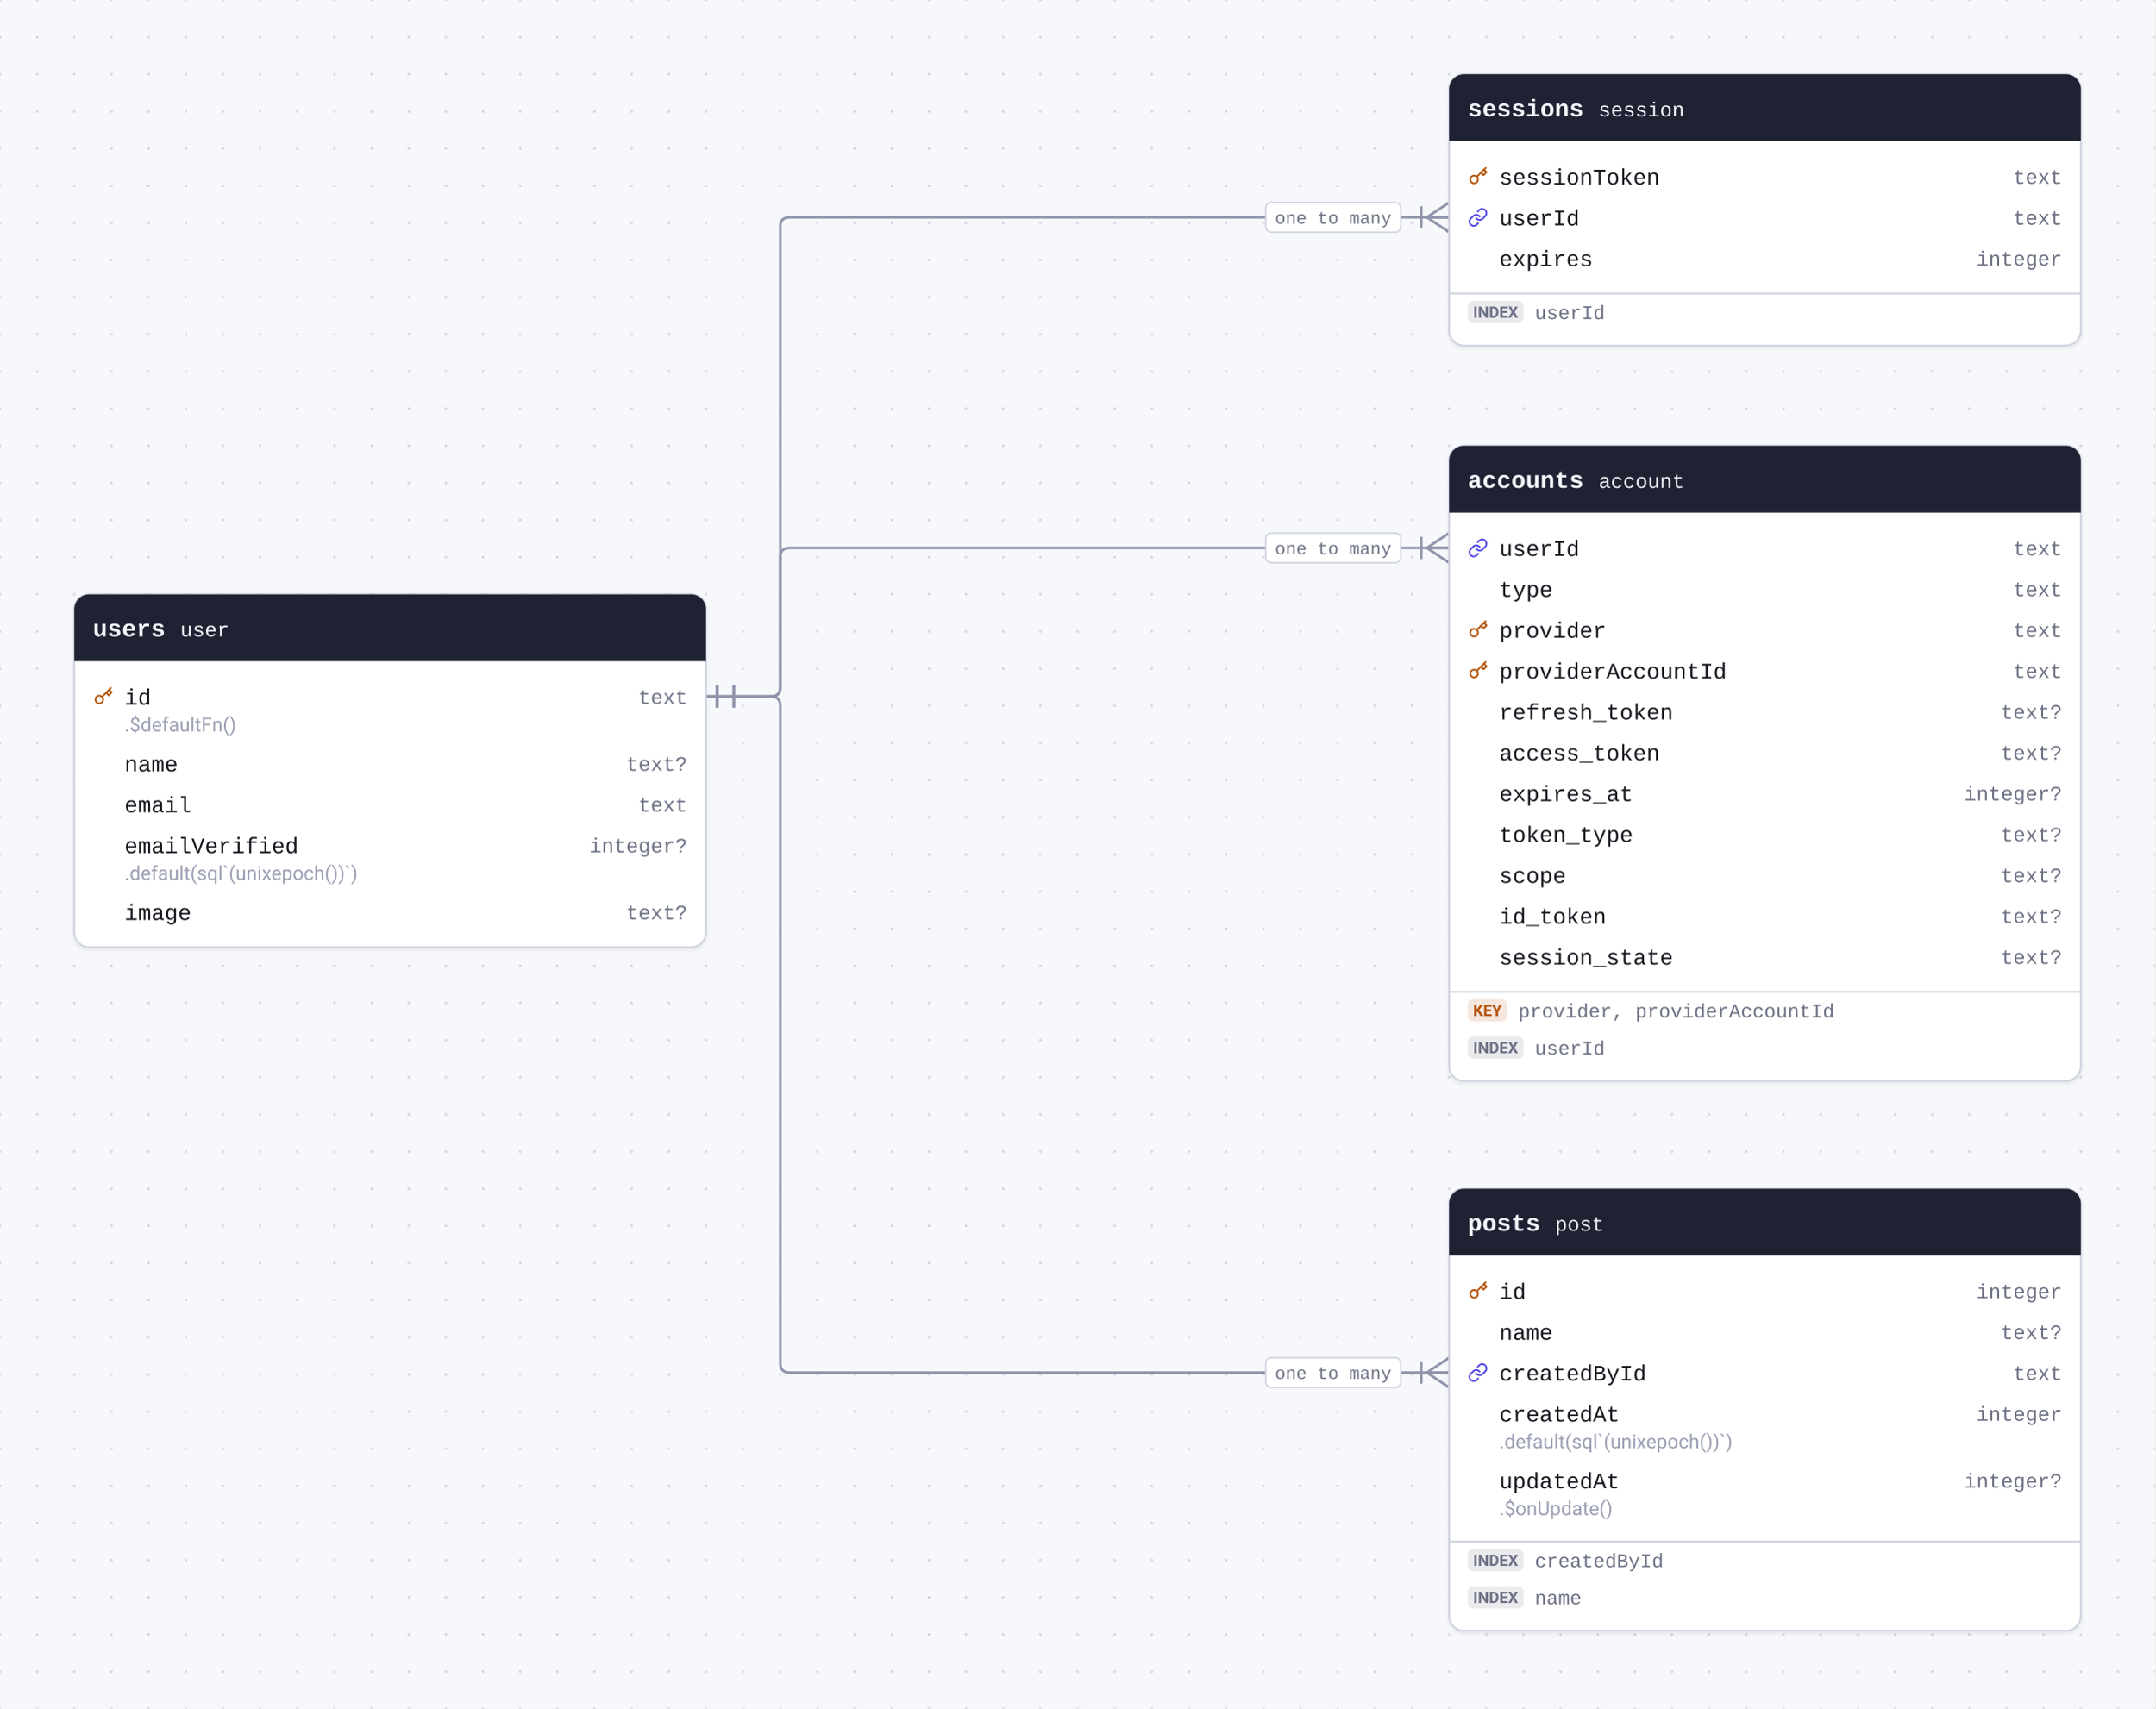
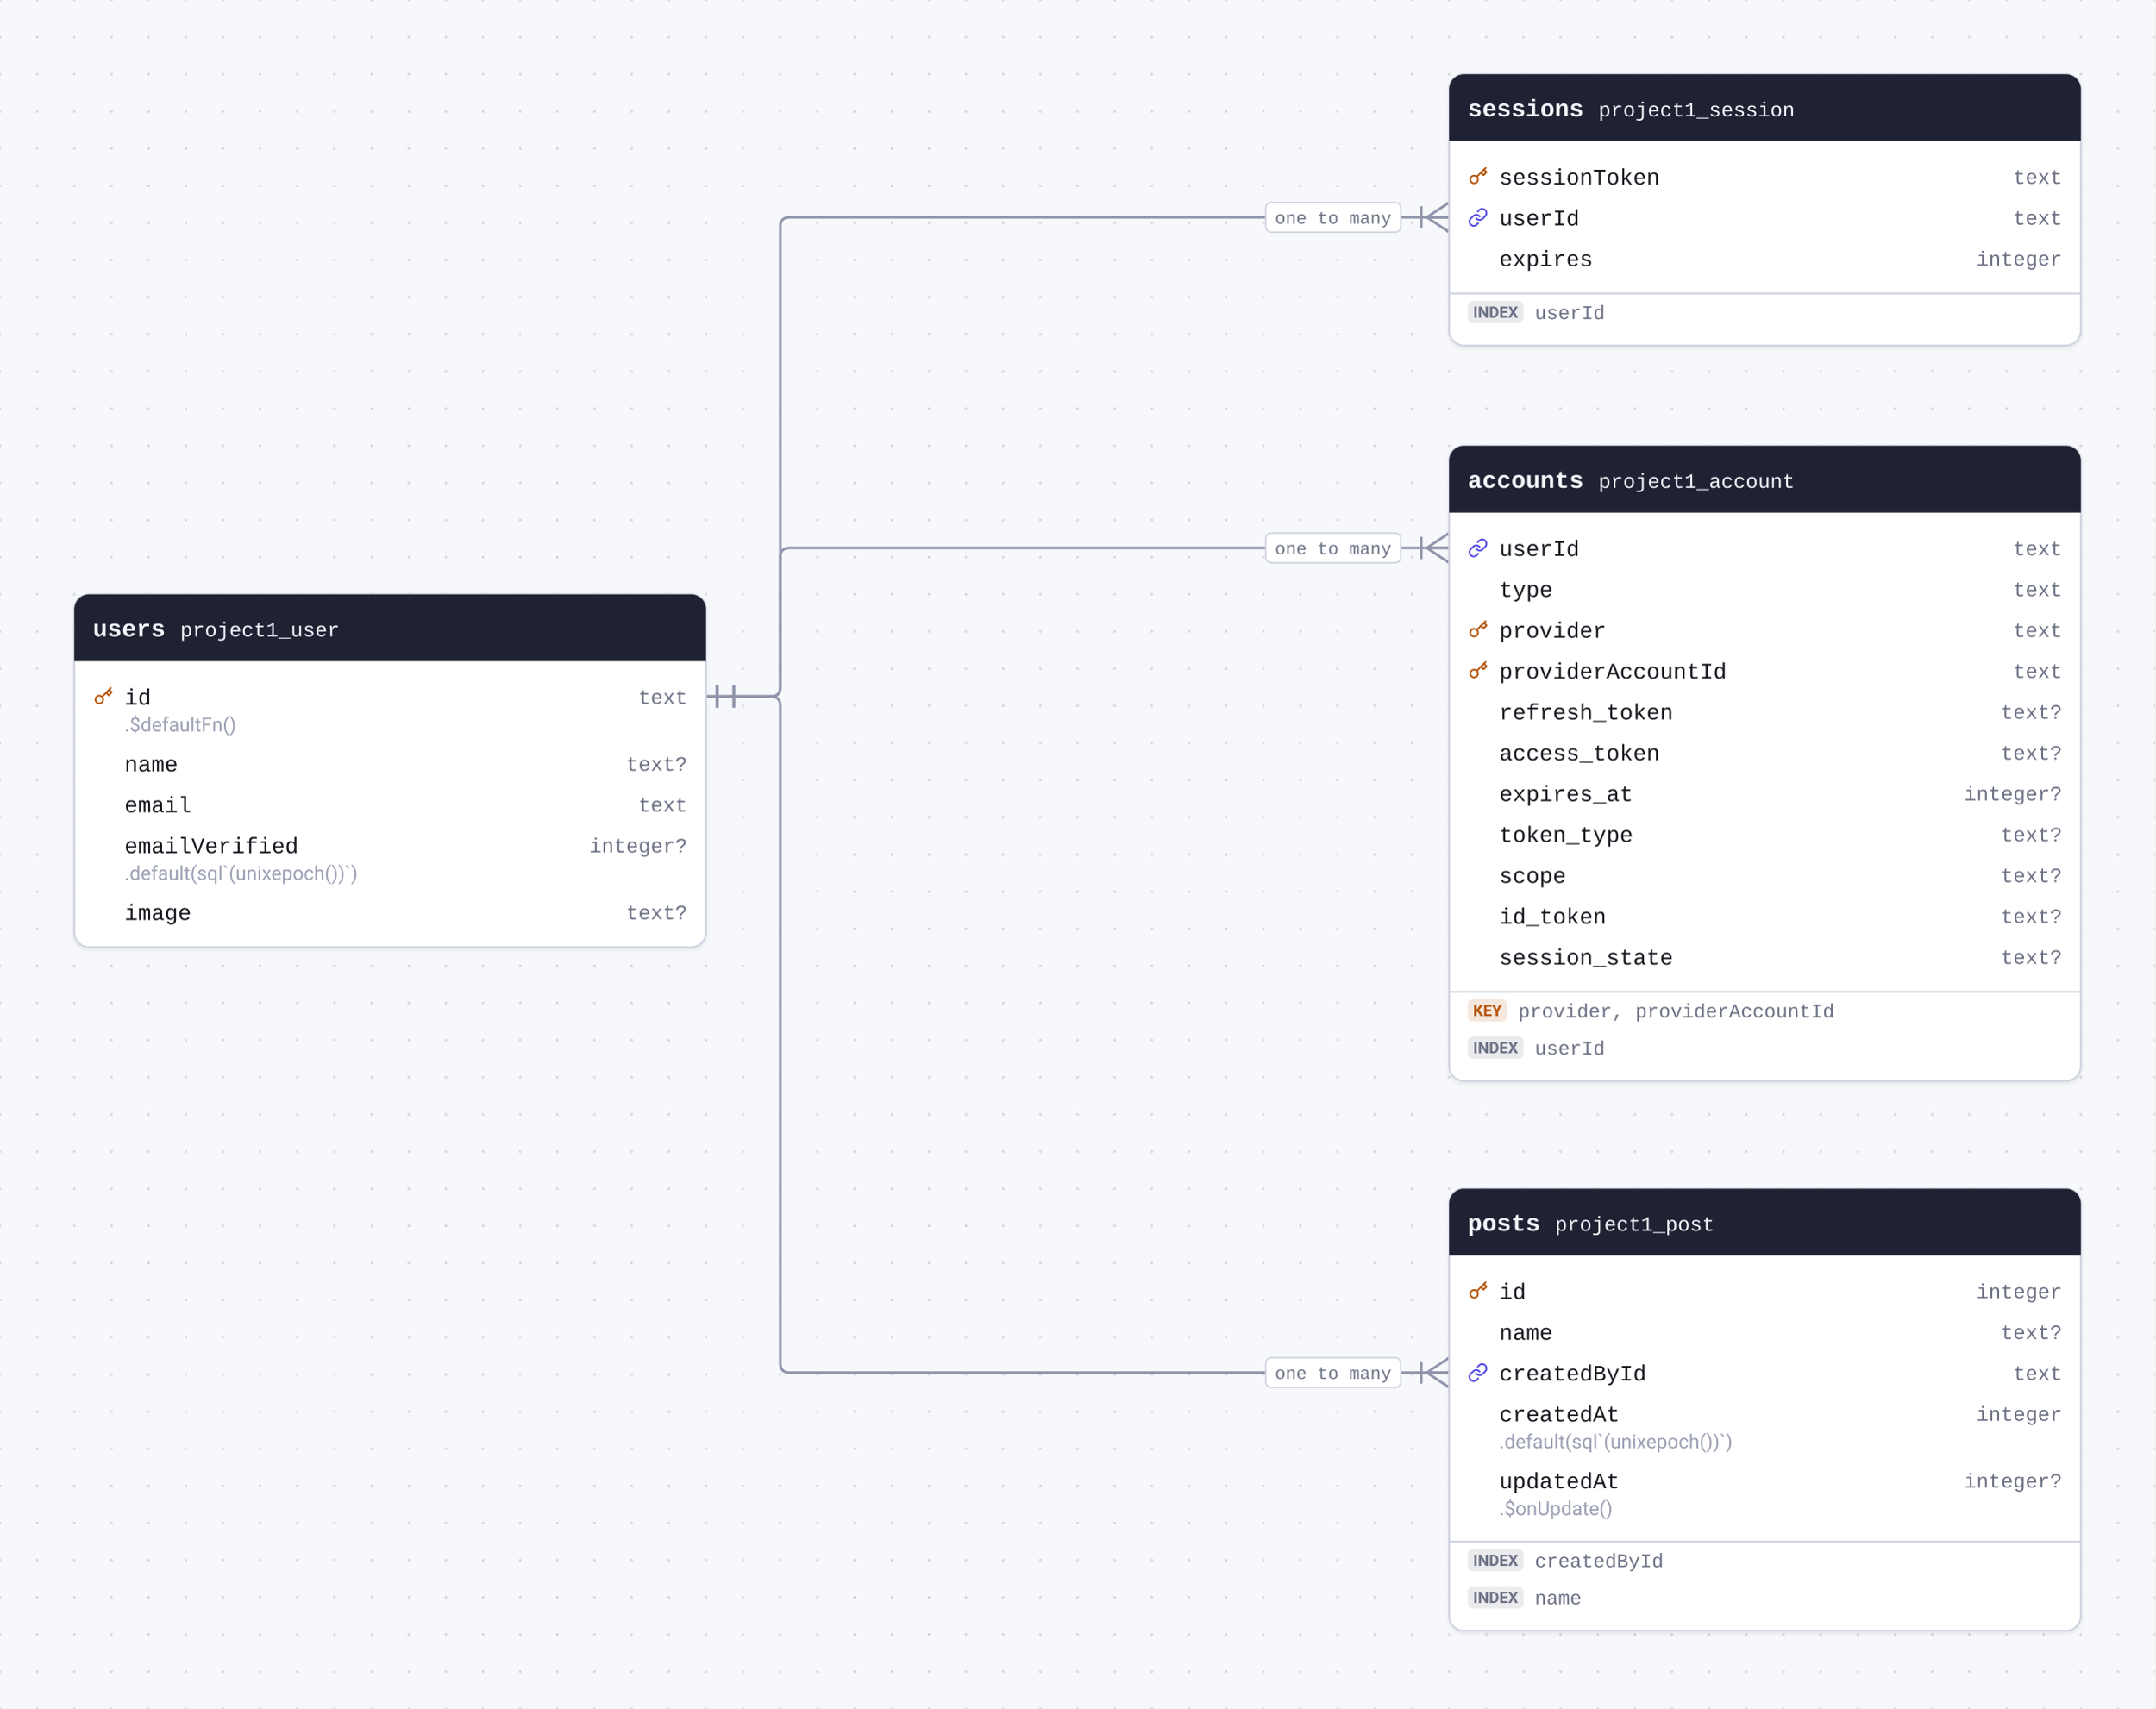
<svg xmlns="http://www.w3.org/2000/svg" width="1160" height="920" viewBox="0 0 1160 920">
  <defs>
    <pattern id="dots" x="-0.7" y="-0.7" width="20" height="20" patternUnits="userSpaceOnUse">
      <circle cx="0.7" cy="0.7" r="0.7" fill="#d4d4dc" />
    </pattern>
    <filter id="node-shadow" x="-5%" y="-5%" width="110%" height="115%">
      <feDropShadow dx="0" dy="1" stdDeviation="1" flood-color="#000000" flood-opacity="0.08" />
    </filter>
  </defs>
  <rect x="0" y="0" width="1160" height="920" fill="#f7f8fb" />
  <rect x="0" y="0" width="1160" height="920" fill="url(#dots)" />
  <g class="relation-edge">
    <path d="M380 375L400 375L 415,375Q 420,375 420,380L 420,734Q 420,739 425,739L760 739L780 739" fill="none" stroke="#9095ab" stroke-width="1.4" />
    <g transform="translate(380 375) scale(-1 1)" fill="none" stroke="#9095ab" stroke-width="1.4">
      <path d="M-6 -6 L-6 6" />
      <path d="M-15 -6 L-15 6" />
    </g>
    <g transform="translate(780 739)" fill="none" stroke="#9095ab" stroke-width="1.4">
      <path d="M0 -8 L-12 0 L0 8 M-12 0 L0 0" />
      <path d="M-15 -6 L-15 6" />
    </g>
  </g>
  <g class="relation-edge">
    <path d="M380 375L400 375L 415,375Q 420,375 420,370L 420,300Q 420,295 425,295L760 295L780 295" fill="none" stroke="#9095ab" stroke-width="1.4" />
    <g transform="translate(380 375) scale(-1 1)" fill="none" stroke="#9095ab" stroke-width="1.4">
      <path d="M-6 -6 L-6 6" />
      <path d="M-15 -6 L-15 6" />
    </g>
    <g transform="translate(780 295)" fill="none" stroke="#9095ab" stroke-width="1.4">
      <path d="M0 -8 L-12 0 L0 8 M-12 0 L0 0" />
      <path d="M-15 -6 L-15 6" />
    </g>
  </g>
  <g class="relation-edge">
    <path d="M380 375L400 375L 415,375Q 420,375 420,370L 420,122Q 420,117 425,117L760 117L780 117" fill="none" stroke="#9095ab" stroke-width="1.4" />
    <g transform="translate(380 375) scale(-1 1)" fill="none" stroke="#9095ab" stroke-width="1.4">
      <path d="M-6 -6 L-6 6" />
      <path d="M-15 -6 L-15 6" />
    </g>
    <g transform="translate(780 117)" fill="none" stroke="#9095ab" stroke-width="1.4">
      <path d="M0 -8 L-12 0 L0 8 M-12 0 L0 0" />
      <path d="M-15 -6 L-15 6" />
    </g>
  </g>
  <g class="model-node">
    <clipPath id="node-clip-0">
      <rect x="780" y="640" width="340" height="238" rx="8" />
    </clipPath>
    <rect x="780" y="640" width="340" height="238" rx="8" fill="#ffffff" stroke="#cfd3e0" filter="url(#node-shadow)" />
    <rect x="780" y="640" width="340" height="36" fill="#1f2233" clip-path="url(#node-clip-0)" />
-     <text x="790" y="662.68" font-family="ui-monospace, SF Mono, Menlo, Consolas, Liberation Mono, DejaVu Sans Mono, monospace" font-size="13" font-weight="700" fill="#f4f5fa">posts<tspan dx="8" font-size="11" font-weight="400" opacity="0.6">post</tspan>
+     <text x="790" y="662.68" font-family="ui-monospace, SF Mono, Menlo, Consolas, Liberation Mono, DejaVu Sans Mono, monospace" font-size="13" font-weight="700" fill="#f4f5fa">posts<tspan dx="8" font-size="11" font-weight="400" opacity="0.6">project1_post</tspan>
    </text>
    <g transform="translate(790 689.5) scale(0.46)" fill="none" stroke="#b45309" stroke-width="2" stroke-linecap="round" stroke-linejoin="round">
      <circle cx="7.5" cy="15.5" r="4.5" />
      <path d="m21 2-9.6 9.6" />
      <path d="m15.5 7.5 3 3L22 7l-3-3" />
    </g>
    <text x="807" y="699.32" font-family="ui-monospace, SF Mono, Menlo, Consolas, Liberation Mono, DejaVu Sans Mono, monospace" font-size="12" fill="#16181f">id</text>
    <text x="1110" y="698.96" font-family="ui-monospace, SF Mono, Menlo, Consolas, Liberation Mono, DejaVu Sans Mono, monospace" font-size="11" text-anchor="end" fill="#6b7084">integer</text>
    <text x="807" y="721.32" font-family="ui-monospace, SF Mono, Menlo, Consolas, Liberation Mono, DejaVu Sans Mono, monospace" font-size="12" fill="#16181f">name</text>
    <text x="1110" y="720.96" font-family="ui-monospace, SF Mono, Menlo, Consolas, Liberation Mono, DejaVu Sans Mono, monospace" font-size="11" text-anchor="end" fill="#6b7084">text?</text>
    <g transform="translate(790 733.5) scale(0.46)" fill="none" stroke="#4f46e5" stroke-width="2" stroke-linecap="round" stroke-linejoin="round">
      <path d="M10 13a5 5 0 0 0 7.54.54l3-3a5 5 0 0 0-7.07-7.07l-1.72 1.71" />
      <path d="M14 11a5 5 0 0 0-7.54-.54l-3 3a5 5 0 0 0 7.07 7.07l1.71-1.71" />
    </g>
    <text x="807" y="743.32" font-family="ui-monospace, SF Mono, Menlo, Consolas, Liberation Mono, DejaVu Sans Mono, monospace" font-size="12" fill="#16181f">createdById</text>
    <text x="1110" y="742.96" font-family="ui-monospace, SF Mono, Menlo, Consolas, Liberation Mono, DejaVu Sans Mono, monospace" font-size="11" text-anchor="end" fill="#6b7084">text</text>
    <text x="807" y="765.32" font-family="ui-monospace, SF Mono, Menlo, Consolas, Liberation Mono, DejaVu Sans Mono, monospace" font-size="12" fill="#16181f">createdAt</text>
    <text x="1110" y="764.96" font-family="ui-monospace, SF Mono, Menlo, Consolas, Liberation Mono, DejaVu Sans Mono, monospace" font-size="11" text-anchor="end" fill="#6b7084">integer</text>
    <text x="807" y="779.78" font-family="ui-sans-serif, -apple-system, Segoe UI, Roboto, Helvetica Neue, Arial, DejaVu Sans, sans-serif" font-size="10.5" fill="#9a9fb3">.default(sql`(unixepoch())`)</text>
    <text x="807" y="801.32" font-family="ui-monospace, SF Mono, Menlo, Consolas, Liberation Mono, DejaVu Sans Mono, monospace" font-size="12" fill="#16181f">updatedAt</text>
    <text x="1110" y="800.96" font-family="ui-monospace, SF Mono, Menlo, Consolas, Liberation Mono, DejaVu Sans Mono, monospace" font-size="11" text-anchor="end" fill="#6b7084">integer?</text>
    <text x="807" y="815.78" font-family="ui-sans-serif, -apple-system, Segoe UI, Roboto, Helvetica Neue, Arial, DejaVu Sans, sans-serif" font-size="10.5" fill="#9a9fb3">.$onUpdate()</text>
    <path d="M780 830H1120" stroke="#cfd3e0" stroke-width="1" />
    <rect x="790" y="834" width="30.1" height="12" rx="3" fill="#6b7084" fill-opacity="0.14" />
    <text x="805.05" y="843.06" font-family="ui-sans-serif, -apple-system, Segoe UI, Roboto, Helvetica Neue, Arial, DejaVu Sans, sans-serif" font-size="8.5" font-weight="600" text-anchor="middle" fill="#6b7084">INDEX</text>
    <text x="826.1" y="843.78" font-family="ui-monospace, SF Mono, Menlo, Consolas, Liberation Mono, DejaVu Sans Mono, monospace" font-size="10.5" fill="#6b7084">createdById</text>
    <rect x="790" y="854" width="30.1" height="12" rx="3" fill="#6b7084" fill-opacity="0.14" />
    <text x="805.05" y="863.06" font-family="ui-sans-serif, -apple-system, Segoe UI, Roboto, Helvetica Neue, Arial, DejaVu Sans, sans-serif" font-size="8.5" font-weight="600" text-anchor="middle" fill="#6b7084">INDEX</text>
    <text x="826.1" y="863.78" font-family="ui-monospace, SF Mono, Menlo, Consolas, Liberation Mono, DejaVu Sans Mono, monospace" font-size="10.5" fill="#6b7084">name</text>
  </g>
  <g class="model-node">
    <clipPath id="node-clip-1">
      <rect x="40" y="320" width="340" height="190" rx="8" />
    </clipPath>
    <rect x="40" y="320" width="340" height="190" rx="8" fill="#ffffff" stroke="#cfd3e0" filter="url(#node-shadow)" />
    <rect x="40" y="320" width="340" height="36" fill="#1f2233" clip-path="url(#node-clip-1)" />
-     <text x="50" y="342.68" font-family="ui-monospace, SF Mono, Menlo, Consolas, Liberation Mono, DejaVu Sans Mono, monospace" font-size="13" font-weight="700" fill="#f4f5fa">users<tspan dx="8" font-size="11" font-weight="400" opacity="0.6">user</tspan>
+     <text x="50" y="342.68" font-family="ui-monospace, SF Mono, Menlo, Consolas, Liberation Mono, DejaVu Sans Mono, monospace" font-size="13" font-weight="700" fill="#f4f5fa">users<tspan dx="8" font-size="11" font-weight="400" opacity="0.6">project1_user</tspan>
    </text>
    <g transform="translate(50 369.5) scale(0.46)" fill="none" stroke="#b45309" stroke-width="2" stroke-linecap="round" stroke-linejoin="round">
      <circle cx="7.5" cy="15.5" r="4.5" />
      <path d="m21 2-9.6 9.6" />
      <path d="m15.5 7.5 3 3L22 7l-3-3" />
    </g>
    <text x="67" y="379.32" font-family="ui-monospace, SF Mono, Menlo, Consolas, Liberation Mono, DejaVu Sans Mono, monospace" font-size="12" fill="#16181f">id</text>
    <text x="370" y="378.96" font-family="ui-monospace, SF Mono, Menlo, Consolas, Liberation Mono, DejaVu Sans Mono, monospace" font-size="11" text-anchor="end" fill="#6b7084">text</text>
    <text x="67" y="393.78" font-family="ui-sans-serif, -apple-system, Segoe UI, Roboto, Helvetica Neue, Arial, DejaVu Sans, sans-serif" font-size="10.5" fill="#9a9fb3">.$defaultFn()</text>
    <text x="67" y="415.32" font-family="ui-monospace, SF Mono, Menlo, Consolas, Liberation Mono, DejaVu Sans Mono, monospace" font-size="12" fill="#16181f">name</text>
    <text x="370" y="414.96" font-family="ui-monospace, SF Mono, Menlo, Consolas, Liberation Mono, DejaVu Sans Mono, monospace" font-size="11" text-anchor="end" fill="#6b7084">text?</text>
    <text x="67" y="437.32" font-family="ui-monospace, SF Mono, Menlo, Consolas, Liberation Mono, DejaVu Sans Mono, monospace" font-size="12" fill="#16181f">email</text>
    <text x="370" y="436.96" font-family="ui-monospace, SF Mono, Menlo, Consolas, Liberation Mono, DejaVu Sans Mono, monospace" font-size="11" text-anchor="end" fill="#6b7084">text</text>
    <text x="67" y="459.32" font-family="ui-monospace, SF Mono, Menlo, Consolas, Liberation Mono, DejaVu Sans Mono, monospace" font-size="12" fill="#16181f">emailVerified</text>
    <text x="370" y="458.96" font-family="ui-monospace, SF Mono, Menlo, Consolas, Liberation Mono, DejaVu Sans Mono, monospace" font-size="11" text-anchor="end" fill="#6b7084">integer?</text>
    <text x="67" y="473.78" font-family="ui-sans-serif, -apple-system, Segoe UI, Roboto, Helvetica Neue, Arial, DejaVu Sans, sans-serif" font-size="10.5" fill="#9a9fb3">.default(sql`(unixepoch())`)</text>
    <text x="67" y="495.32" font-family="ui-monospace, SF Mono, Menlo, Consolas, Liberation Mono, DejaVu Sans Mono, monospace" font-size="12" fill="#16181f">image</text>
    <text x="370" y="494.96" font-family="ui-monospace, SF Mono, Menlo, Consolas, Liberation Mono, DejaVu Sans Mono, monospace" font-size="11" text-anchor="end" fill="#6b7084">text?</text>
  </g>
  <g class="model-node">
    <clipPath id="node-clip-2">
      <rect x="780" y="240" width="340" height="342" rx="8" />
    </clipPath>
    <rect x="780" y="240" width="340" height="342" rx="8" fill="#ffffff" stroke="#cfd3e0" filter="url(#node-shadow)" />
    <rect x="780" y="240" width="340" height="36" fill="#1f2233" clip-path="url(#node-clip-2)" />
-     <text x="790" y="262.68" font-family="ui-monospace, SF Mono, Menlo, Consolas, Liberation Mono, DejaVu Sans Mono, monospace" font-size="13" font-weight="700" fill="#f4f5fa">accounts<tspan dx="8" font-size="11" font-weight="400" opacity="0.6">account</tspan>
+     <text x="790" y="262.68" font-family="ui-monospace, SF Mono, Menlo, Consolas, Liberation Mono, DejaVu Sans Mono, monospace" font-size="13" font-weight="700" fill="#f4f5fa">accounts<tspan dx="8" font-size="11" font-weight="400" opacity="0.6">project1_account</tspan>
    </text>
    <g transform="translate(790 289.5) scale(0.46)" fill="none" stroke="#4f46e5" stroke-width="2" stroke-linecap="round" stroke-linejoin="round">
      <path d="M10 13a5 5 0 0 0 7.54.54l3-3a5 5 0 0 0-7.07-7.07l-1.72 1.71" />
      <path d="M14 11a5 5 0 0 0-7.54-.54l-3 3a5 5 0 0 0 7.07 7.07l1.71-1.71" />
    </g>
    <text x="807" y="299.32" font-family="ui-monospace, SF Mono, Menlo, Consolas, Liberation Mono, DejaVu Sans Mono, monospace" font-size="12" fill="#16181f">userId</text>
    <text x="1110" y="298.96" font-family="ui-monospace, SF Mono, Menlo, Consolas, Liberation Mono, DejaVu Sans Mono, monospace" font-size="11" text-anchor="end" fill="#6b7084">text</text>
    <text x="807" y="321.32" font-family="ui-monospace, SF Mono, Menlo, Consolas, Liberation Mono, DejaVu Sans Mono, monospace" font-size="12" fill="#16181f">type</text>
    <text x="1110" y="320.96" font-family="ui-monospace, SF Mono, Menlo, Consolas, Liberation Mono, DejaVu Sans Mono, monospace" font-size="11" text-anchor="end" fill="#6b7084">text</text>
    <g transform="translate(790 333.5) scale(0.46)" fill="none" stroke="#b45309" stroke-width="2" stroke-linecap="round" stroke-linejoin="round">
      <circle cx="7.5" cy="15.5" r="4.5" />
      <path d="m21 2-9.6 9.6" />
      <path d="m15.5 7.5 3 3L22 7l-3-3" />
    </g>
    <text x="807" y="343.32" font-family="ui-monospace, SF Mono, Menlo, Consolas, Liberation Mono, DejaVu Sans Mono, monospace" font-size="12" fill="#16181f">provider</text>
    <text x="1110" y="342.96" font-family="ui-monospace, SF Mono, Menlo, Consolas, Liberation Mono, DejaVu Sans Mono, monospace" font-size="11" text-anchor="end" fill="#6b7084">text</text>
    <g transform="translate(790 355.5) scale(0.46)" fill="none" stroke="#b45309" stroke-width="2" stroke-linecap="round" stroke-linejoin="round">
      <circle cx="7.5" cy="15.5" r="4.5" />
      <path d="m21 2-9.6 9.6" />
      <path d="m15.5 7.5 3 3L22 7l-3-3" />
    </g>
    <text x="807" y="365.32" font-family="ui-monospace, SF Mono, Menlo, Consolas, Liberation Mono, DejaVu Sans Mono, monospace" font-size="12" fill="#16181f">providerAccountId</text>
    <text x="1110" y="364.96" font-family="ui-monospace, SF Mono, Menlo, Consolas, Liberation Mono, DejaVu Sans Mono, monospace" font-size="11" text-anchor="end" fill="#6b7084">text</text>
    <text x="807" y="387.32" font-family="ui-monospace, SF Mono, Menlo, Consolas, Liberation Mono, DejaVu Sans Mono, monospace" font-size="12" fill="#16181f">refresh_token</text>
    <text x="1110" y="386.96" font-family="ui-monospace, SF Mono, Menlo, Consolas, Liberation Mono, DejaVu Sans Mono, monospace" font-size="11" text-anchor="end" fill="#6b7084">text?</text>
    <text x="807" y="409.32" font-family="ui-monospace, SF Mono, Menlo, Consolas, Liberation Mono, DejaVu Sans Mono, monospace" font-size="12" fill="#16181f">access_token</text>
    <text x="1110" y="408.96" font-family="ui-monospace, SF Mono, Menlo, Consolas, Liberation Mono, DejaVu Sans Mono, monospace" font-size="11" text-anchor="end" fill="#6b7084">text?</text>
    <text x="807" y="431.32" font-family="ui-monospace, SF Mono, Menlo, Consolas, Liberation Mono, DejaVu Sans Mono, monospace" font-size="12" fill="#16181f">expires_at</text>
    <text x="1110" y="430.96" font-family="ui-monospace, SF Mono, Menlo, Consolas, Liberation Mono, DejaVu Sans Mono, monospace" font-size="11" text-anchor="end" fill="#6b7084">integer?</text>
    <text x="807" y="453.32" font-family="ui-monospace, SF Mono, Menlo, Consolas, Liberation Mono, DejaVu Sans Mono, monospace" font-size="12" fill="#16181f">token_type</text>
    <text x="1110" y="452.96" font-family="ui-monospace, SF Mono, Menlo, Consolas, Liberation Mono, DejaVu Sans Mono, monospace" font-size="11" text-anchor="end" fill="#6b7084">text?</text>
    <text x="807" y="475.32" font-family="ui-monospace, SF Mono, Menlo, Consolas, Liberation Mono, DejaVu Sans Mono, monospace" font-size="12" fill="#16181f">scope</text>
    <text x="1110" y="474.96" font-family="ui-monospace, SF Mono, Menlo, Consolas, Liberation Mono, DejaVu Sans Mono, monospace" font-size="11" text-anchor="end" fill="#6b7084">text?</text>
    <text x="807" y="497.32" font-family="ui-monospace, SF Mono, Menlo, Consolas, Liberation Mono, DejaVu Sans Mono, monospace" font-size="12" fill="#16181f">id_token</text>
    <text x="1110" y="496.96" font-family="ui-monospace, SF Mono, Menlo, Consolas, Liberation Mono, DejaVu Sans Mono, monospace" font-size="11" text-anchor="end" fill="#6b7084">text?</text>
    <text x="807" y="519.32" font-family="ui-monospace, SF Mono, Menlo, Consolas, Liberation Mono, DejaVu Sans Mono, monospace" font-size="12" fill="#16181f">session_state</text>
    <text x="1110" y="518.96" font-family="ui-monospace, SF Mono, Menlo, Consolas, Liberation Mono, DejaVu Sans Mono, monospace" font-size="11" text-anchor="end" fill="#6b7084">text?</text>
    <path d="M780 534H1120" stroke="#cfd3e0" stroke-width="1" />
    <rect x="790" y="538" width="21.26" height="12" rx="3" fill="#b45309" fill-opacity="0.14" />
    <text x="800.63" y="547.06" font-family="ui-sans-serif, -apple-system, Segoe UI, Roboto, Helvetica Neue, Arial, DejaVu Sans, sans-serif" font-size="8.5" font-weight="600" text-anchor="middle" fill="#b45309">KEY</text>
    <text x="817.26" y="547.78" font-family="ui-monospace, SF Mono, Menlo, Consolas, Liberation Mono, DejaVu Sans Mono, monospace" font-size="10.5" fill="#6b7084">provider, providerAccountId</text>
    <rect x="790" y="558" width="30.1" height="12" rx="3" fill="#6b7084" fill-opacity="0.14" />
    <text x="805.05" y="567.06" font-family="ui-sans-serif, -apple-system, Segoe UI, Roboto, Helvetica Neue, Arial, DejaVu Sans, sans-serif" font-size="8.5" font-weight="600" text-anchor="middle" fill="#6b7084">INDEX</text>
    <text x="826.1" y="567.78" font-family="ui-monospace, SF Mono, Menlo, Consolas, Liberation Mono, DejaVu Sans Mono, monospace" font-size="10.5" fill="#6b7084">userId</text>
  </g>
  <g class="model-node">
    <clipPath id="node-clip-3">
      <rect x="780" y="40" width="340" height="146" rx="8" />
    </clipPath>
    <rect x="780" y="40" width="340" height="146" rx="8" fill="#ffffff" stroke="#cfd3e0" filter="url(#node-shadow)" />
    <rect x="780" y="40" width="340" height="36" fill="#1f2233" clip-path="url(#node-clip-3)" />
-     <text x="790" y="62.68" font-family="ui-monospace, SF Mono, Menlo, Consolas, Liberation Mono, DejaVu Sans Mono, monospace" font-size="13" font-weight="700" fill="#f4f5fa">sessions<tspan dx="8" font-size="11" font-weight="400" opacity="0.6">session</tspan>
+     <text x="790" y="62.68" font-family="ui-monospace, SF Mono, Menlo, Consolas, Liberation Mono, DejaVu Sans Mono, monospace" font-size="13" font-weight="700" fill="#f4f5fa">sessions<tspan dx="8" font-size="11" font-weight="400" opacity="0.6">project1_session</tspan>
    </text>
    <g transform="translate(790 89.5) scale(0.46)" fill="none" stroke="#b45309" stroke-width="2" stroke-linecap="round" stroke-linejoin="round">
      <circle cx="7.5" cy="15.5" r="4.5" />
      <path d="m21 2-9.6 9.6" />
      <path d="m15.5 7.5 3 3L22 7l-3-3" />
    </g>
    <text x="807" y="99.32" font-family="ui-monospace, SF Mono, Menlo, Consolas, Liberation Mono, DejaVu Sans Mono, monospace" font-size="12" fill="#16181f">sessionToken</text>
    <text x="1110" y="98.96" font-family="ui-monospace, SF Mono, Menlo, Consolas, Liberation Mono, DejaVu Sans Mono, monospace" font-size="11" text-anchor="end" fill="#6b7084">text</text>
    <g transform="translate(790 111.5) scale(0.46)" fill="none" stroke="#4f46e5" stroke-width="2" stroke-linecap="round" stroke-linejoin="round">
      <path d="M10 13a5 5 0 0 0 7.54.54l3-3a5 5 0 0 0-7.07-7.07l-1.72 1.71" />
      <path d="M14 11a5 5 0 0 0-7.54-.54l-3 3a5 5 0 0 0 7.07 7.07l1.71-1.71" />
    </g>
    <text x="807" y="121.32" font-family="ui-monospace, SF Mono, Menlo, Consolas, Liberation Mono, DejaVu Sans Mono, monospace" font-size="12" fill="#16181f">userId</text>
    <text x="1110" y="120.96" font-family="ui-monospace, SF Mono, Menlo, Consolas, Liberation Mono, DejaVu Sans Mono, monospace" font-size="11" text-anchor="end" fill="#6b7084">text</text>
    <text x="807" y="143.32" font-family="ui-monospace, SF Mono, Menlo, Consolas, Liberation Mono, DejaVu Sans Mono, monospace" font-size="12" fill="#16181f">expires</text>
    <text x="1110" y="142.96" font-family="ui-monospace, SF Mono, Menlo, Consolas, Liberation Mono, DejaVu Sans Mono, monospace" font-size="11" text-anchor="end" fill="#6b7084">integer</text>
    <path d="M780 158H1120" stroke="#cfd3e0" stroke-width="1" />
    <rect x="790" y="162" width="30.1" height="12" rx="3" fill="#6b7084" fill-opacity="0.14" />
    <text x="805.05" y="171.06" font-family="ui-sans-serif, -apple-system, Segoe UI, Roboto, Helvetica Neue, Arial, DejaVu Sans, sans-serif" font-size="8.5" font-weight="600" text-anchor="middle" fill="#6b7084">INDEX</text>
    <text x="826.1" y="171.78" font-family="ui-monospace, SF Mono, Menlo, Consolas, Liberation Mono, DejaVu Sans Mono, monospace" font-size="10.5" fill="#6b7084">userId</text>
  </g>
  <g class="relation-label">
    <rect x="681.3" y="731" width="72.7" height="16" rx="3" fill="#ffffff" stroke="#cfd3e0" stroke-width="0.8" />
    <text x="717.65" y="742.42" font-family="ui-monospace, SF Mono, Menlo, Consolas, Liberation Mono, DejaVu Sans Mono, monospace" font-size="9.5" text-anchor="middle" fill="#6b7084">one to many</text>
  </g>
  <g class="relation-label">
    <rect x="681.3" y="287" width="72.7" height="16" rx="3" fill="#ffffff" stroke="#cfd3e0" stroke-width="0.8" />
    <text x="717.65" y="298.42" font-family="ui-monospace, SF Mono, Menlo, Consolas, Liberation Mono, DejaVu Sans Mono, monospace" font-size="9.5" text-anchor="middle" fill="#6b7084">one to many</text>
  </g>
  <g class="relation-label">
    <rect x="681.3" y="109" width="72.7" height="16" rx="3" fill="#ffffff" stroke="#cfd3e0" stroke-width="0.8" />
    <text x="717.65" y="120.42" font-family="ui-monospace, SF Mono, Menlo, Consolas, Liberation Mono, DejaVu Sans Mono, monospace" font-size="9.5" text-anchor="middle" fill="#6b7084">one to many</text>
  </g>
</svg>
